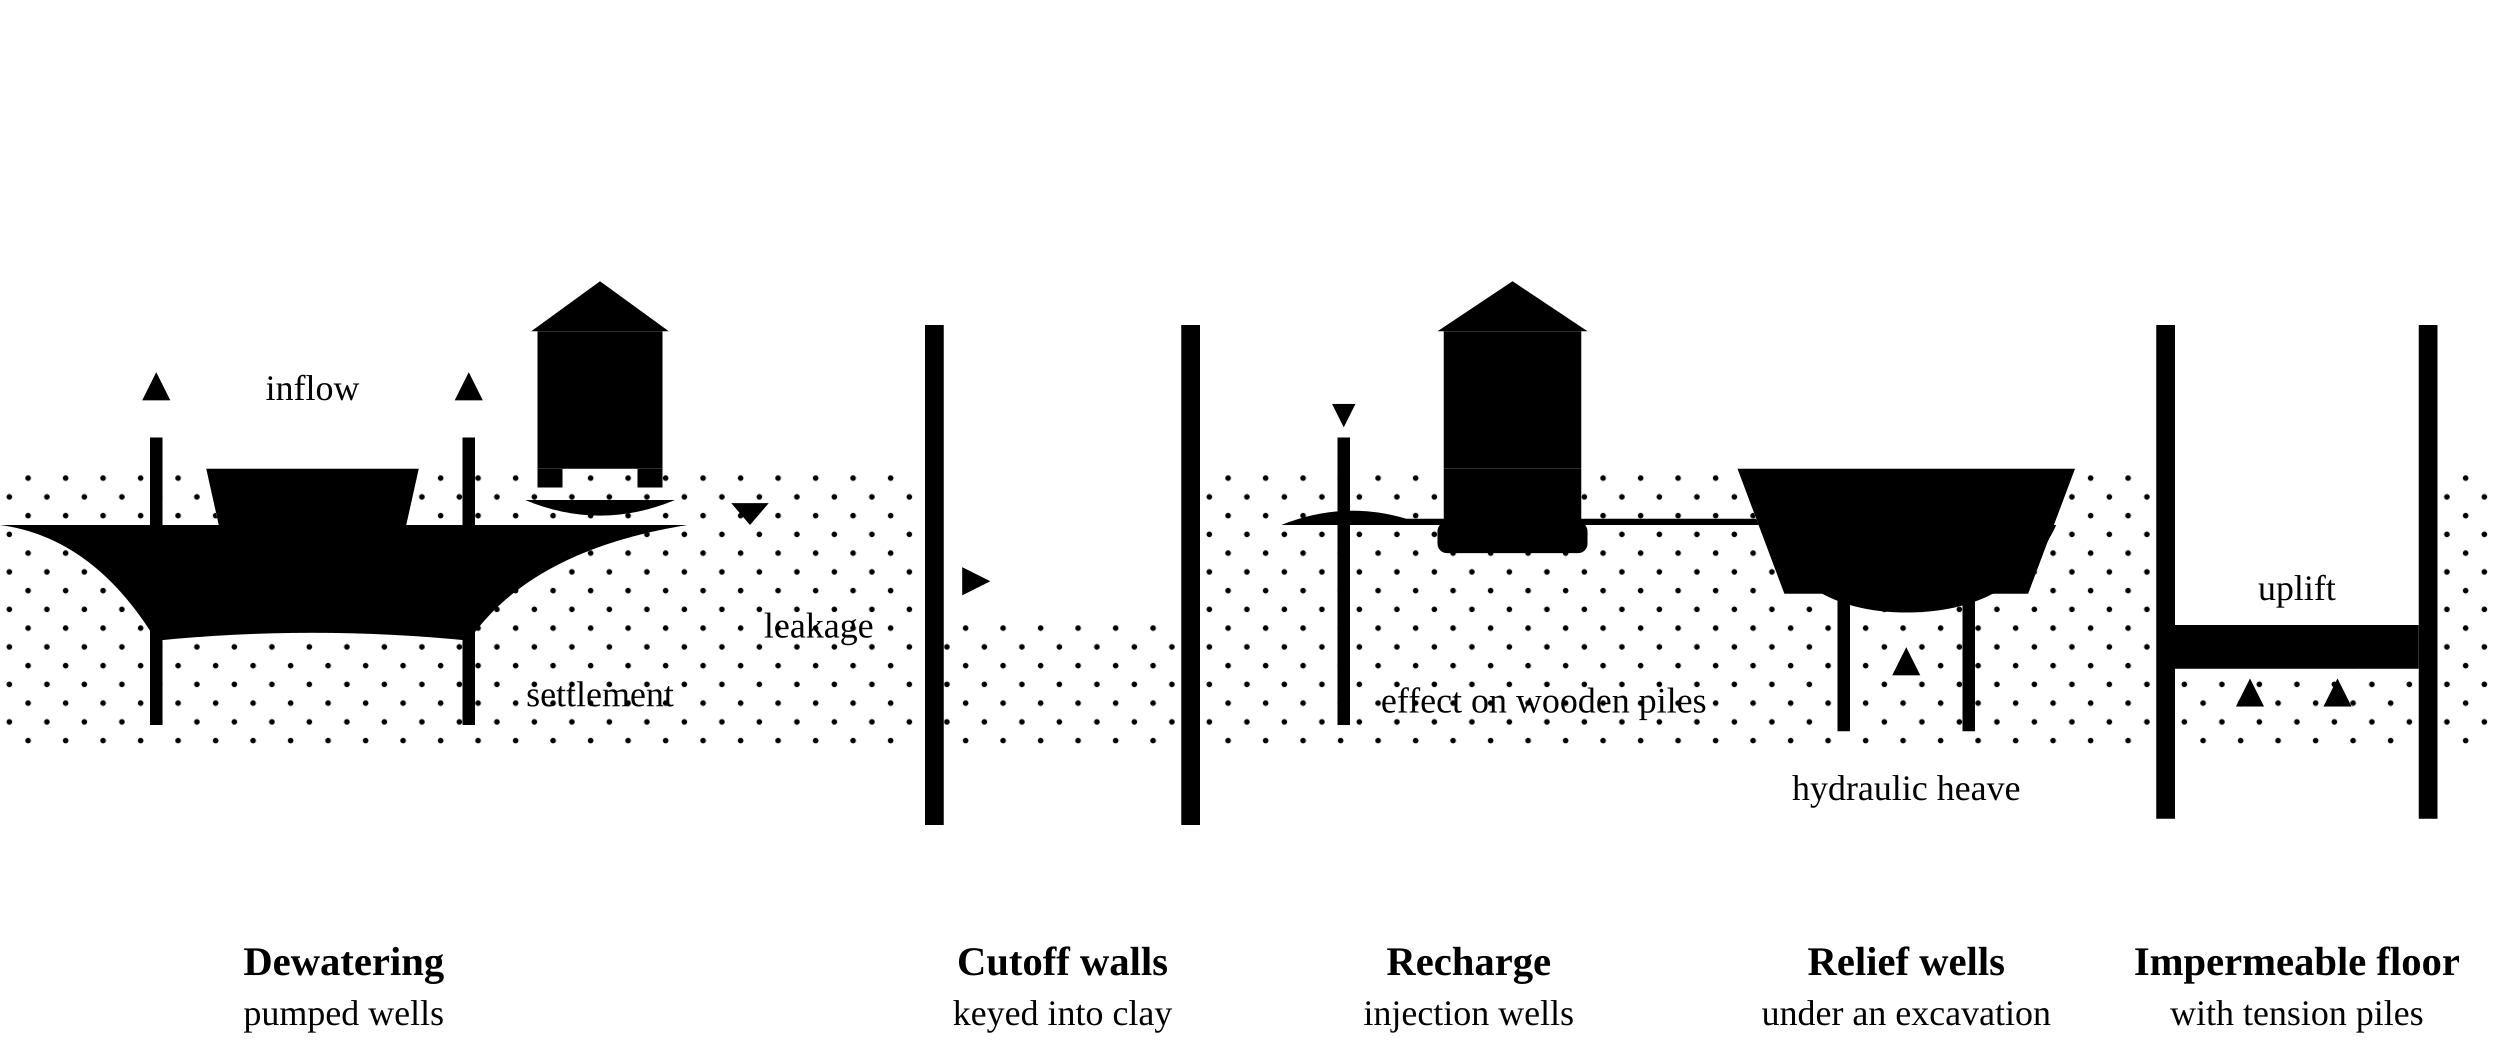
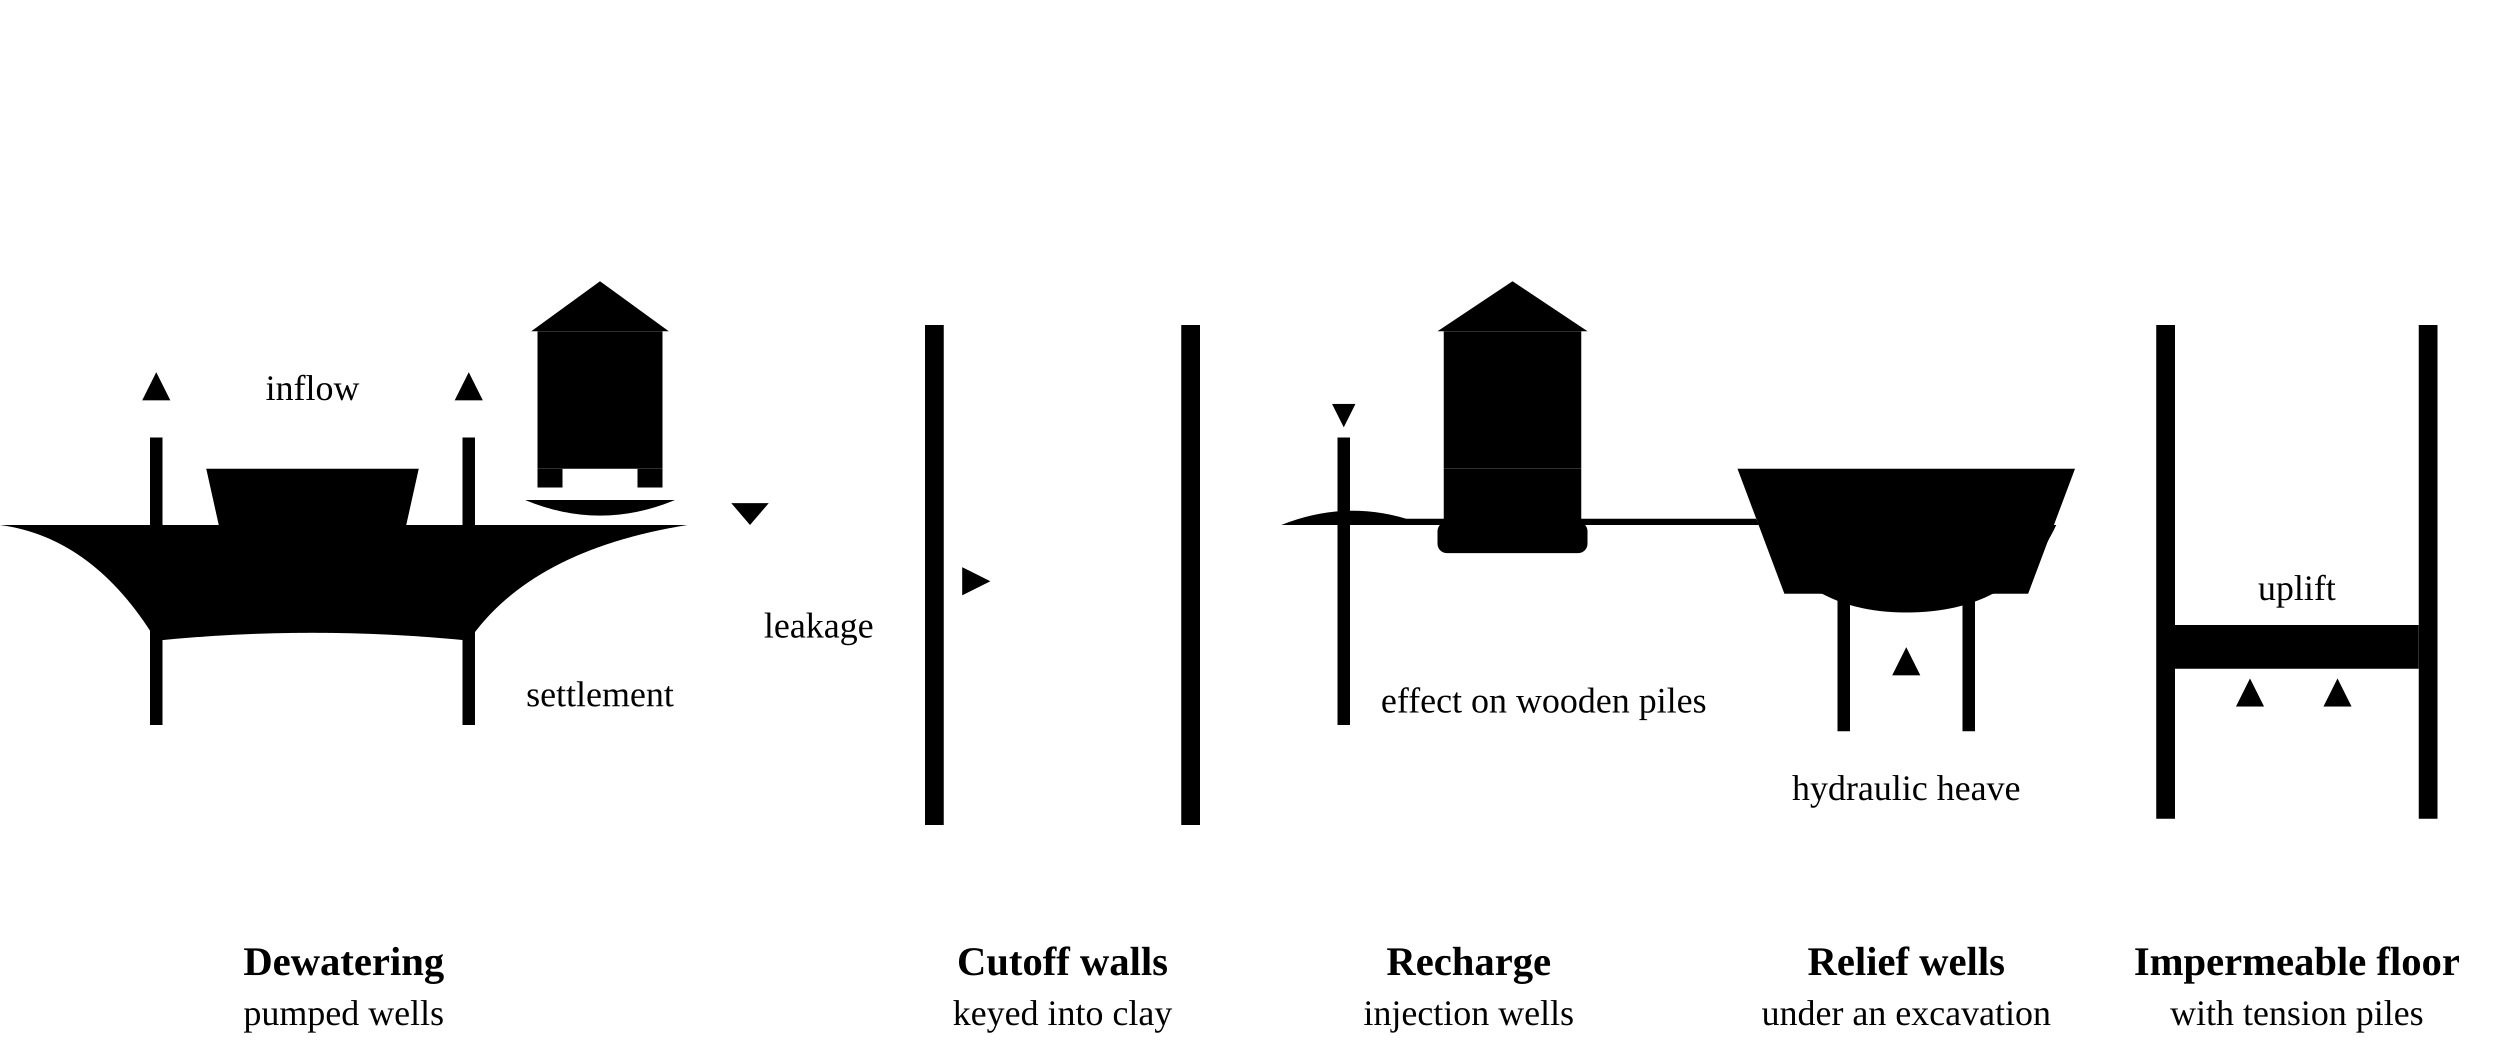
<svg xmlns="http://www.w3.org/2000/svg" class="h-auto w-full" viewBox="0 0 800 340" role="img" aria-label="Five ways to control groundwater in one ground cross-section of sand over clay, with what to check on each. Dewatering with pumped wells: inflow, and settlement of a nearby house. Cutoff walls keyed into the clay: leakage. Recharge wells: the effect on the wooden piles of a nearby house, whose heads must stay below the groundwater. Relief wells under an excavation: hydraulic heave. Impermeable floor with tension piles: uplift.">
  <defs>
-     <pattern id="gw-sand" width="12" height="12" patternUnits="userSpaceOnUse">
-       <circle cx="3" cy="3" r="0.9" class="fill-gray-8" />
-       <circle cx="9" cy="9" r="0.9" class="fill-gray-8" />
+     <pattern id="gw-607" viewBox="2.055 -51.39 49.68 49.68" width="70" height="70" patternUnits="userSpaceOnUse">
+       <path class="fill-none stroke-gray-8" stroke-width="1.2" stroke-linecap="round" d="M16.545-49.493h0M16.545-46.733h0M16.027-44.318h0M12.06-44.145h0M18.615-37.073h0M11.197-33.45h0M18.615-32.933h0M22.583-32.933h0M23.618-35.52h0M22.237-38.97h0M25.515-37.935h0M25.515-41.213h0M23.962-43.455h0M24.308-46.733h0M23.445-49.148h0M25.515-50.7h0M30.69-46.733h0M33.45-46.905h0M31.38-42.248h0M34.485-41.73h0M34.485-38.28h0M28.965-37.245h0M36.728-42.248h0M39.833-43.973h0M41.04-51.045h0M48.63-50.355h0M48.975-44.49h0M46.388-43.11h0M47.078-40.695h0M46.215-37.935h0M46.388-36.038h0M48.975-36.9h0M6.885-15.51h0M7.057-13.958h0M3.607-13.958h0M8.782-7.403h0M2.745-4.642h0M9.645-2.572h0M14.82-6.368h0M13.267-8.61h0M15.51-11.715h0M10.507-8.783h0M13.267-13.785h0M15.337-16.372h0M12.232-16.372h0M13.267-18.96h0M24.48-16.545h0M20.858-14.13h0M24.135-13.095h0M23.445-10.852h0M19.995-7.575h0M26.895-12.75h0M30.862-16.545h0M32.07-20.685h0M36.728-16.028h0M37.59-18.615h0M40.005-19.133h0M40.005-14.13h0M37.417-12.75h0M35.002-9.99h0M40.178-11.37h0M42.248-9.127h0M16.2-36.038h0M28.965-34.485h0M34.83-32.76h0M40.178-32.243h0M37.417-34.14h0M37.935-31.208h0M45.18-27.067h0M41.213-24.653h0M35.347-25.86h0M35.175-23.1h0M35.175-21.03h0M42.765-19.65h0M45.525-17.753h0M49.32-21.375h0M44.663-24.653h0M24.48-19.133h0M20.742-23.503h0M22.583-27.067h0M9.242-32.559h0M6.195-29.828h0M3.78-27.24h0M13.785-22.583h0M11.715-28.103h0M20.34-30.69h0M30.69-29.828h0M27.757-29.828h0M23.1-24.135h0M6.54-37.418h0M8.782-38.625h0M10.162-35.348h0M4.125-33.795h0M46.388-31.208h0M50.01-31.035h0M3.09-45.353h0M14.302-46.905h0M4.642-47.423h0M10.852-41.73h0M14.82-38.28h0M16.717-26.033h0M2.572-21.03h0M50.01-6.195h0M41.73-3.953h0M30-4.642h0M5.16-10.163h0M20.34-10.507h0M27.757-18.098h0M8.092-23.79h0M38.107-25.343h0M46.733-19.995h0M37.417-5.85h0M29.655-25.515h0M21.03-42.248h0M15.682-33.278h0M10.162-50.355h0M40.178-48.975h0M35.175-3.953h0M4.642-23.445h0M49.493-42.42h0M18.097-41.903h0M14.992-40.695h0M12.232-39.66h0M5.505-43.771h0M6.885-49.665h0M11.887-45.87h0M19.823-46.733h0M27.585-46.388h0M27.93-48.63h0M32.07-50.528h0M37.417-45.353h0M26.722-43.973h0M29.137-41.213h0M19.132-39.143h0M7.057-32.415h0M13.095-29.655h0M9.3-28.448h0M5.677-26.033h0M4.297-37.418h0M16.2-30.345h0M14.13-27.067h0M13.095-24.653h0M10.852-23.1h0M10.852-19.478h0M17.925-17.753h0M9.645-13.958h0M12.75-11.198h0M6.195-7.748h0M3.607-8.783h0M8.265-4.642h0M11.37-3.608h0M17.062-2.745h0M17.925-6.195h0M17.407-10.163h0M18.787-11.887h0M20.167-18.615h0M19.823-21.548h0M24.308-30.173h0M25.688-32.933h0M32.243-34.313h0M31.725-37.245h0M21.202-36.21h0M37.935-36.383h0M31.897-39.315h0M36.9-39.143h0M43.11-39.66h0M42.248-41.903h0M43.11-44.145h0M42.593-46.388h0M43.455-48.285h0M48.63-47.423h0M45.87-45.18h0M43.628-35.175h0M40.35-35.175h0M40.35-38.625h0M46.905-33.795h0M43.11-30.345h0M38.452-28.965h0M34.83-28.275h0M32.588-24.48h0M25.515-22.928h0M29.684-19.823h0M33.623-15.51h0M34.14-12.405h0M31.035-10.507h0M29.655-8.265h0M26.895-8.265h0M27.24-15.165h0M22.927-8.61h0M23.79-4.298h0M27.93-3.263h0M45.525-12.233h0M43.455-16.545h0M39.66-16.718h0M39.833-22.755h0M45.18-22.41h0M49.838-18.098h0M50.01-14.13h0M45.87-8.955h0M50.528-10.68h0M46.733-6.368h0M47.423-4.47h0M45.18-3.09h0M38.452-3.435h0M32.932-5.677h0M21.72-2.4h0M3.435-31.38h0M11.197-48.113h0M50.528-27.758h0M51.217-23.1h0M4.125-16.372h0M49.665-33.278h0M48.63-8.955h0M2.4-11.715h0M3.952-2.4h0M51.103-35.434h0M2.917-40.005h0M14.475-42.765h0M22.237-44.663h0M20.513-48.975h0M29.827-44.49h0M33.967-44.49h0M34.658-35.865h0M39.833-46.905h0M46.215-47.078h0M45.353-50.183h0M50.01-39.143h0M7.575-19.133h0M5.505-12.405h0M4.297-6.195h0M14.302-3.435h0M16.545-8.093h0M16.545-20.34h0M21.72-16.372h0M27.24-10.163h0M25.688-5.505h0M30.862-13.613h0M38.107-10.335h0M36.21-7.92h0M40.005-6.54h0M19.478-34.658h0M26.378-35.52h0M31.38-32.07h0M37.935-21.893h0M48.285-15.855h0M34.658-18.615h0M27.585-20.858h0M13.785-31.898h0M9.817-26.205h0M47.595-29.138h0M7.057-40.695h0M7.92-47.94h0M4.47-49.838h0M47.94-25.86h0M32.415-8.093h0M19.823-3.263h0M17.235-22.755h0M30.69-27.758h0M47.768-23.618h0M38.798-41.213h0M28.275-39.315h0M11.025-37.763h0M36.21-48.458h0M42.765-37.245h0M48.63-12.06h0M5.677-3.435h0M3.952-42.42h0M13.785-49.665h0M31.38-48.458h0M3.952-29.483h0M7.23-34.313h0M4.297-18.96h0M10.536-15.597h0M8.955-10.335h0M11.37-6.195h0M17.235-14.82h0M25.515-28.103h0M19.995-28.103h0M27.757-31.898h0M44.318-32.933h0M42.593-12.233h0M42.593-22.238h0M40.522-27.067h0M49.838-2.918h0M43.973-6.195h0M32.76-2.4h0M18.96-50.873h0M21.548-5.29h0M26.032-25.86h0M29.31-23.273h0M42.765-28.448h0M7.057-21.893h0M9.127-45.18h0M33.967-30.431h0M13.267-36.038h0M18.787-44.318h0M6.712-45.698h0M6.54-28.103h0M17.235-28.448h0M22.583-21.03h0M45.698-14.475h0M16.89-4.642h0M36.382-50.7h0M51.217-8.093h0M50.7-48.803h0M51.39-16.718h0M50.7-43.973h0M51.045-25.17h0M29.482-50.355h0M16.545-49.493h0M23.962-43.455h0M48.975-36.9h0M31.523-18.328h0M23.445-10.852h0M40.005-14.13h0M10.68-30.115h0M8.667-42.19h0M17.005-38.597h0M25.688-32.933h0M36.9-39.143h0M43.455-48.285h0M33.248-26.809h0M51.217-23.1h0M9.386-17.465h0M11.37-6.195h0M32.76-2.4h0M42.765-28.448h0M19.305-25.803h0M51.217-8.093h0" />
    </pattern>
-     <pattern id="gw-clay" width="20" height="8" patternUnits="userSpaceOnUse">
-       <path d="M0 2H8M10 6H18" class="stroke-gray-8" stroke-width="0.75" />
+     <pattern id="gw-620" viewBox="0 -53.584 53.584 53.584" width="100" height="100" patternUnits="userSpaceOnUse">
+       <path class="fill-none stroke-gray-8" stroke-width="0.5" d="M3.776-52.32H0M6.357-52.32h6.369M15.273-52.32h6.37M24.19-52.32h6.369M33.106-52.32h6.37M42.023-52.32h6.37M53.584-52.32h-2.645M8.108-49.186H1.739M17.024-49.186h-6.369M25.941-49.186h-6.369M34.858-49.186h-6.369M43.774-49.186h-6.369M46.322-49.186h6.369M0-46.216h2.024M10.975-46.216H4.606M13.521-46.216h6.37M22.438-46.216h6.37M31.355-46.216h6.369M40.271-46.216h6.37M49.188-46.216h4.396M7.312-43.411H.943M16.229-43.411h-6.37M25.146-43.411h-6.37M34.062-43.411h-6.37M42.979-43.411h-6.37M45.526-43.411h6.37M1.706-40.44H0M4.287-40.44h6.368M19.572-40.44h-6.369M22.12-40.44h6.369M31.036-40.44h6.369M39.953-40.44h6.369M48.87-40.44h4.714M5.242-37.437H0M14.159-37.437H7.79M23.075-37.437h-6.369M25.623-37.437h6.369M34.539-37.437h6.369M43.456-37.437h6.369M53.584-37.437h-1.211M2.184-34.27H0M11.134-34.27H4.765M13.681-34.27h6.369M28.967-34.27h-6.369M37.883-34.27h-6.368M46.8-34.27h-6.369M53.584-34.27h-4.236M6.675-31.356H.306M15.592-31.356H9.223M24.509-31.356H18.14M27.056-31.356h6.369M35.973-31.356h6.369M44.889-31.356h6.369M3.458-28.387H0M6.038-28.387h6.369M21.324-28.387h-6.369M30.24-28.387h-6.369M32.788-28.387h6.369M41.705-28.387h6.368M50.621-28.387h2.963M7.949-25.535H1.58M16.865-25.535h-6.369M25.782-25.535h-6.369M28.33-25.535h6.368M43.615-25.535h-6.369M46.163-25.535h6.369M2.98-22.446H0M11.93-22.446H5.561M14.477-22.446h6.369M23.394-22.446h6.369M32.311-22.446h6.369M41.227-22.446h6.369M50.144-22.446h3.44M6.834-19.312H.465M15.751-19.312H9.382M24.668-19.312h-6.369M27.215-19.312h6.369M42.501-19.312h-6.369M45.049-19.312h6.368M0-16.342h2.184M4.765-16.342h6.369M20.05-16.342h-6.369M22.598-16.342h6.369M31.515-16.342h6.368M40.431-16.342H46.8M49.348-16.342h4.236M6.038-13.371H0M14.955-13.371H8.586M23.871-13.371h-6.369M26.419-13.371h6.369M35.336-13.371h6.369M44.252-13.371h6.369M53.584-13.371h-.415M0-10.575h3.14M12.089-10.575H5.72M14.637-10.575h6.369M23.553-10.575h6.369M32.47-10.575h6.369M47.755-10.575h-6.369M50.303-10.575h3.281M8.268-7.44h-6.37M17.184-7.44h-6.37M26.101-7.44h-6.369M35.018-7.44h-6.37M37.564-7.44h6.37M46.481-7.44h6.37M4.732-4.471H0M7.312-4.471h6.369M16.229-4.471h6.369M25.146-4.471h6.369M34.062-4.471h6.369M42.979-4.471h6.369M51.896-4.471h1.688M8.586-1.501H2.217M17.502-1.501h-6.368M26.419-1.501H20.05M35.336-1.501h-6.369M44.252-1.501h-6.369M53.169-1.501H46.8" />
    </pattern>
    <marker id="gw-load" viewBox="0 0 10 10" refX="9" refY="5" markerWidth="6" markerHeight="6" orient="auto-start-reverse">
      <path d="M0 0L10 5L0 10z" class="fill-doc-text" />
    </marker>
    <marker id="gw-check" viewBox="0 0 10 10" refX="9" refY="5" markerWidth="6" markerHeight="6" orient="auto-start-reverse">
      <path d="M0 0L10 5L0 10z" class="fill-doc-accent" />
    </marker>
  </defs>
-   <path d="M0 150H66L76 195H124L134 150H299V200H381V150H556L571 190H649L664 150H693V214H777V150H800V238H0z" fill="url(#gw-sand)" />
-   <rect x="0" y="238" width="800" height="50" fill="url(#gw-clay)" />
+   <path d="M0 150H66L76 195H124L134 150H299V200H381V150H556L571 190H649L664 150H693V214H777V150H800V238H0z" fill="url(#gw-607)" />
+   <rect x="0" y="238" width="800" height="50" fill="url(#gw-620)" />
  <g class="fill-none stroke-doc-line">
    <path d="M0 238H800" class="stroke-gray-7" stroke-width="0.75" />
    <path d="M0 168Q30 172 50 205Q100 200 150 205Q170 176 220 168H296M302 206H378M384 168H410Q430 160 450 166H562Q575 196 610 196Q645 196 658 168H690M780 168H800" stroke-width="1" stroke-dasharray="6 4" />
    <path d="M234 161H246L240 168zM236 172H244M238 175H242" stroke-width="1.25" />
    <path d="M0 150H66L76 195H124L134 150H296M302 200H378M384 150H556L571 190H649L664 150H690M780 150H800" stroke-width="1.5" />
  </g>
  <g class="stroke-doc-text" stroke-width="1.25">
    <g class="fill-gray-5">
      <rect x="48" y="140" width="4" height="92" />
      <rect x="148" y="140" width="4" height="92" />
    </g>
    <path d="M170 106L192 90L214 106z" class="fill-doc-surface" />
    <rect x="172" y="106" width="40" height="44" class="fill-doc-surface" />
    <g class="fill-gray-5">
      <rect x="172" y="150" width="8" height="6" />
      <rect x="204" y="150" width="8" height="6" />
    </g>
    <g class="fill-gray-5">
      <rect x="296" y="104" width="6" height="160" />
      <rect x="378" y="104" width="6" height="160" />
    </g>
    <rect x="428" y="140" width="4" height="92" class="fill-gray-5" />
    <path d="M460 106L484 90L508 106z" class="fill-doc-surface" />
    <rect x="462" y="106" width="44" height="44" class="fill-doc-surface" />
    <rect x="462" y="150" width="44" height="22" class="fill-gray-4" />
    <path d="M468 172V210M484 172V210M500 172V210" class="fill-none" />
    <g class="fill-gray-5">
      <rect x="588" y="190" width="4" height="44" />
      <rect x="628" y="190" width="4" height="44" />
    </g>
    <g class="fill-gray-5">
      <rect x="690" y="104" width="6" height="158" />
      <rect x="774" y="104" width="6" height="158" />
      <rect x="696" y="200" width="78" height="14" />
    </g>
    <path d="M712 214V266M735 214V266M758 214V266" class="fill-none" stroke-width="1.5" />
  </g>
  <g class="fill-none stroke-doc-text" stroke-width="1.25" marker-end="url(#gw-load)">
    <path d="M430 116V136" />
    <path d="M590 186V172" />
    <path d="M630 186V172" />
  </g>
  <g class="fill-none stroke-doc-accent" stroke-width="1.5">
    <g marker-end="url(#gw-check)">
      <path d="M50 136V120" />
      <path d="M150 136V120" />
      <path d="M282 186H316" />
      <path d="M610 232V208" />
      <path d="M720 236V218" />
      <path d="M748 236V218" />
    </g>
    <path d="M168 160Q192 170 216 160" stroke-dasharray="5 3" />
    <rect x="460" y="167" width="48" height="10" rx="3" stroke-dasharray="4 2" />
  </g>
  <g class="fill-doc-accent-text" font-size="11.5" text-anchor="middle">
    <text x="100" y="128">inflow</text>
    <text x="192" y="226">settlement</text>
    <text x="262" y="204">leakage</text>
    <text x="494" y="228">effect on wooden piles</text>
    <text x="610" y="256">hydraulic heave</text>
    <text x="735" y="192">uplift</text>
  </g>
  <g text-anchor="middle">
    <g class="fill-doc-text" font-size="13" font-weight="600">
      <text x="110" y="312">Dewatering</text>
      <text x="340" y="312">Cutoff walls</text>
      <text x="470" y="312">Recharge</text>
      <text x="610" y="312">Relief wells</text>
      <text x="735" y="312">Impermeable floor</text>
    </g>
    <g class="fill-doc-muted" font-size="11.5">
      <text x="110" y="328">pumped wells</text>
      <text x="340" y="328">keyed into clay</text>
      <text x="470" y="328">injection wells</text>
      <text x="610" y="328">under an excavation</text>
      <text x="735" y="328">with tension piles</text>
    </g>
  </g>
</svg>
